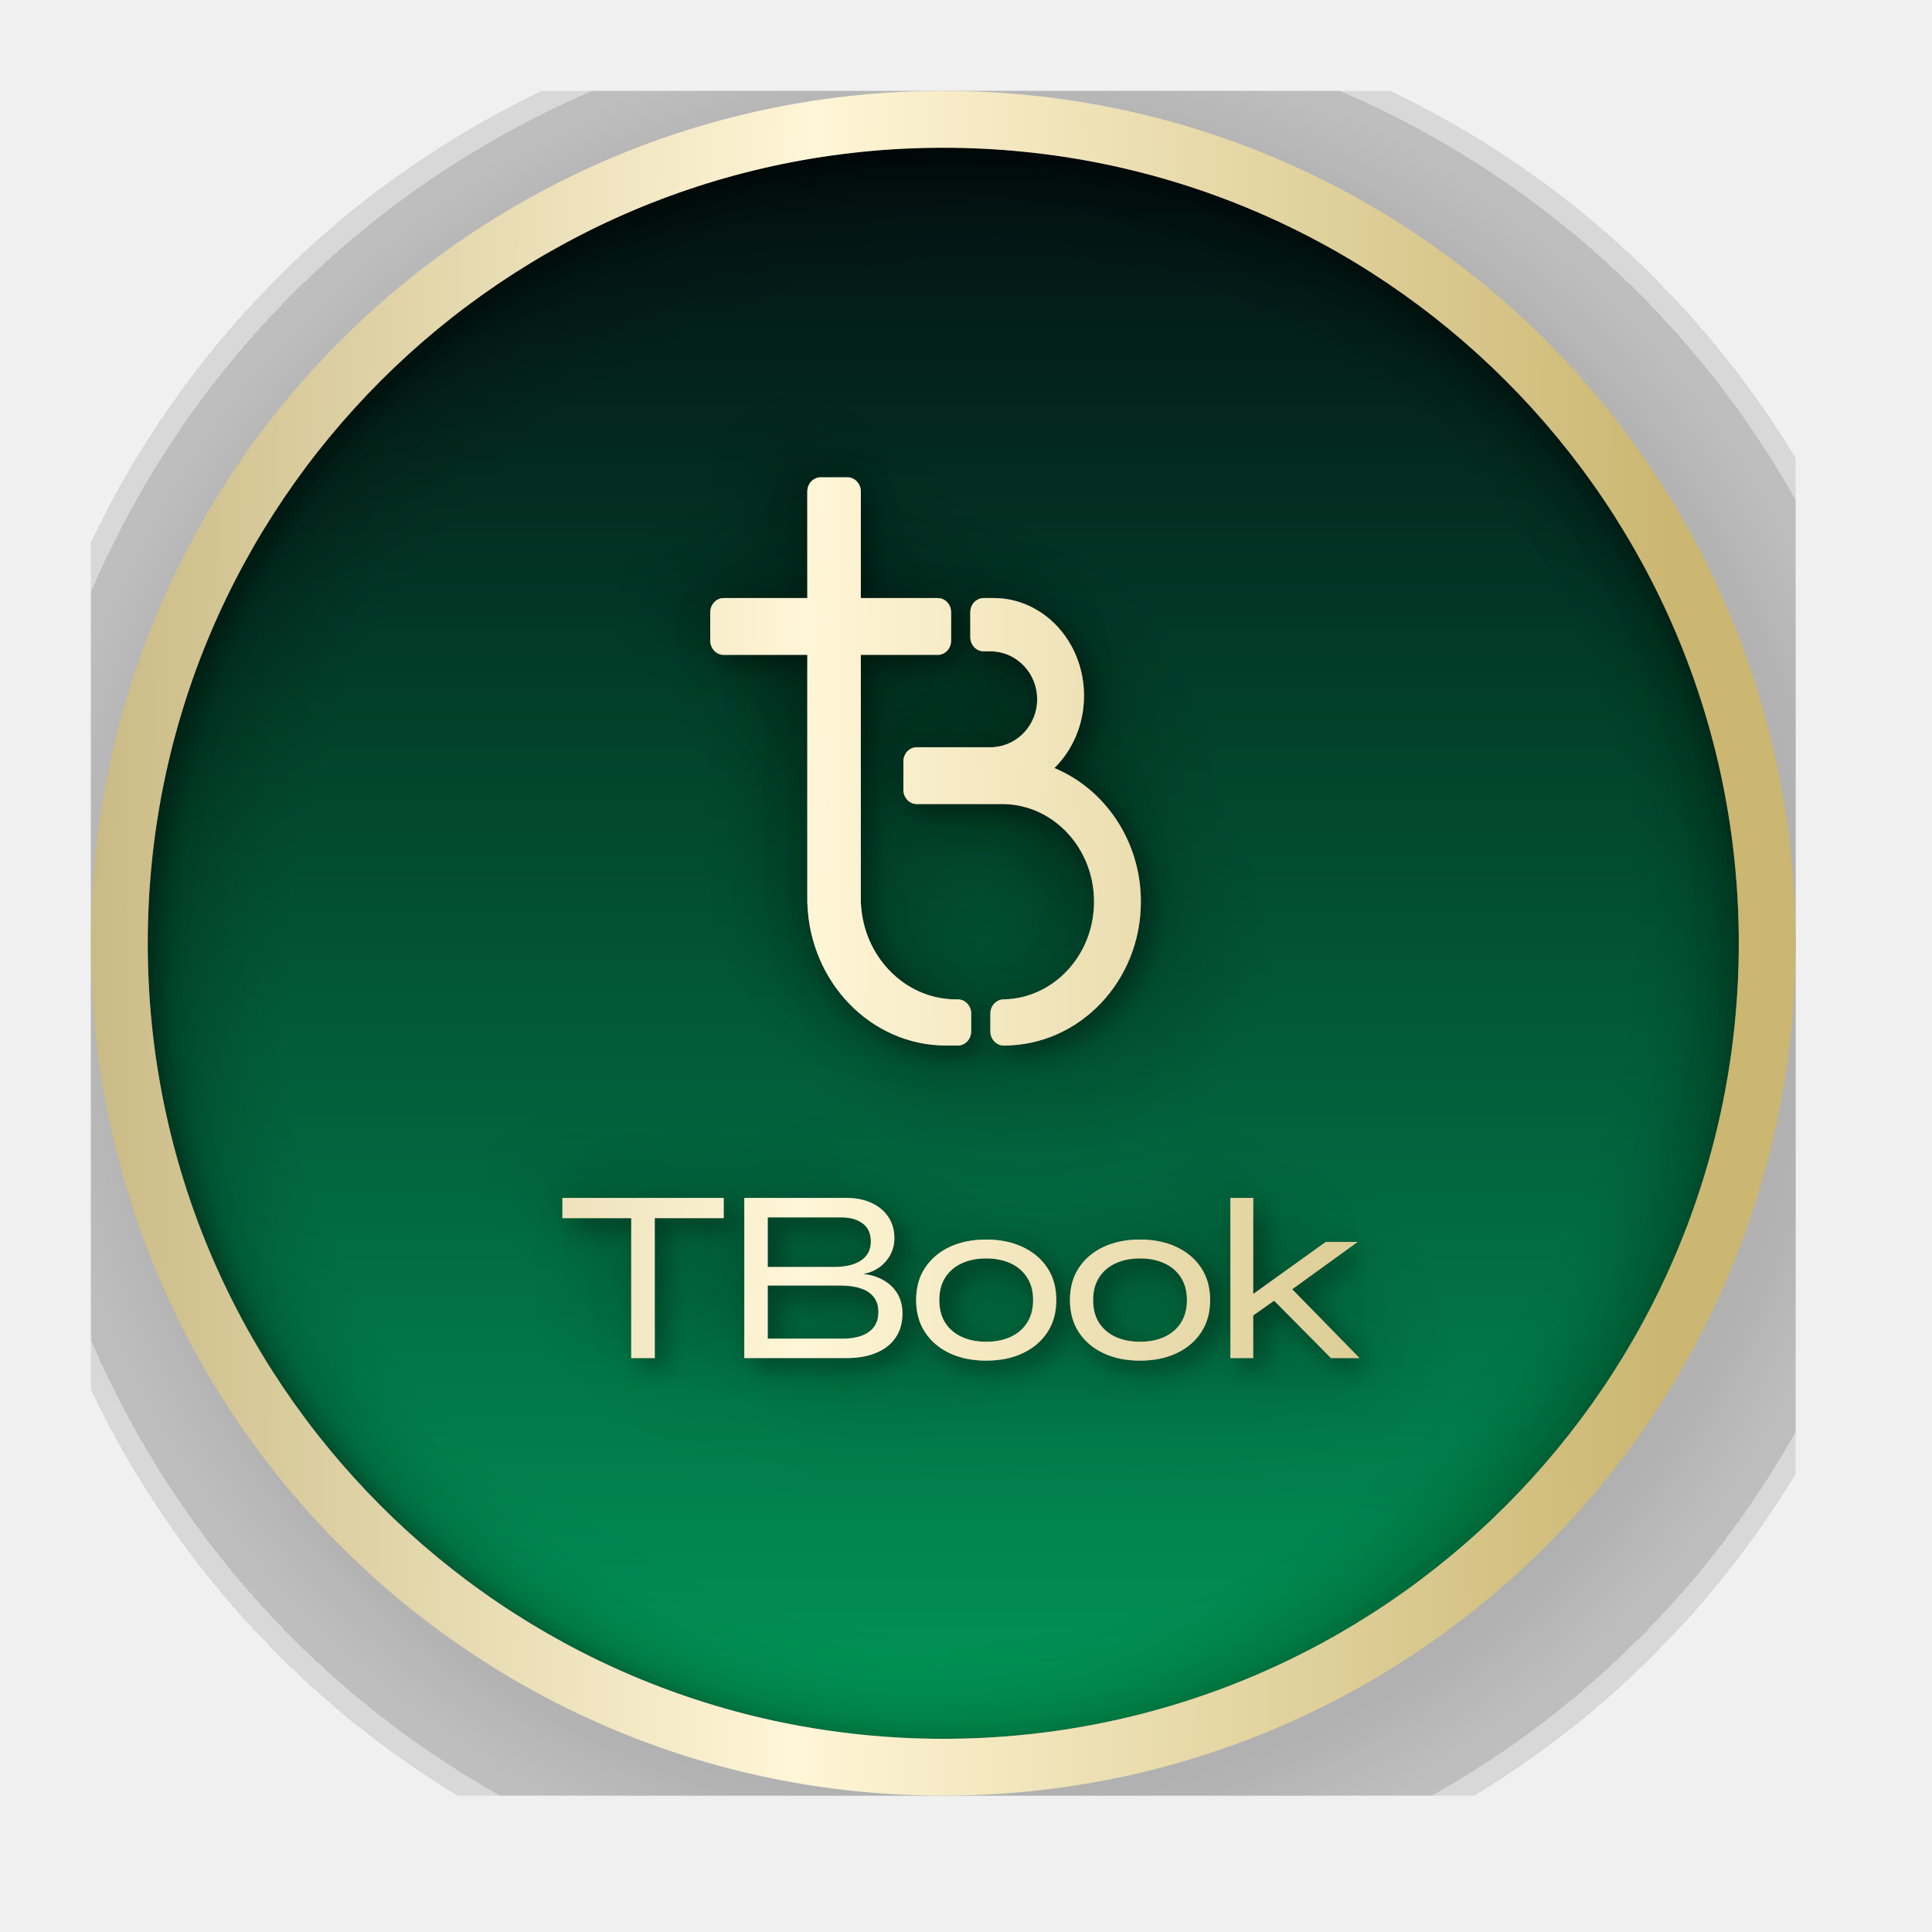
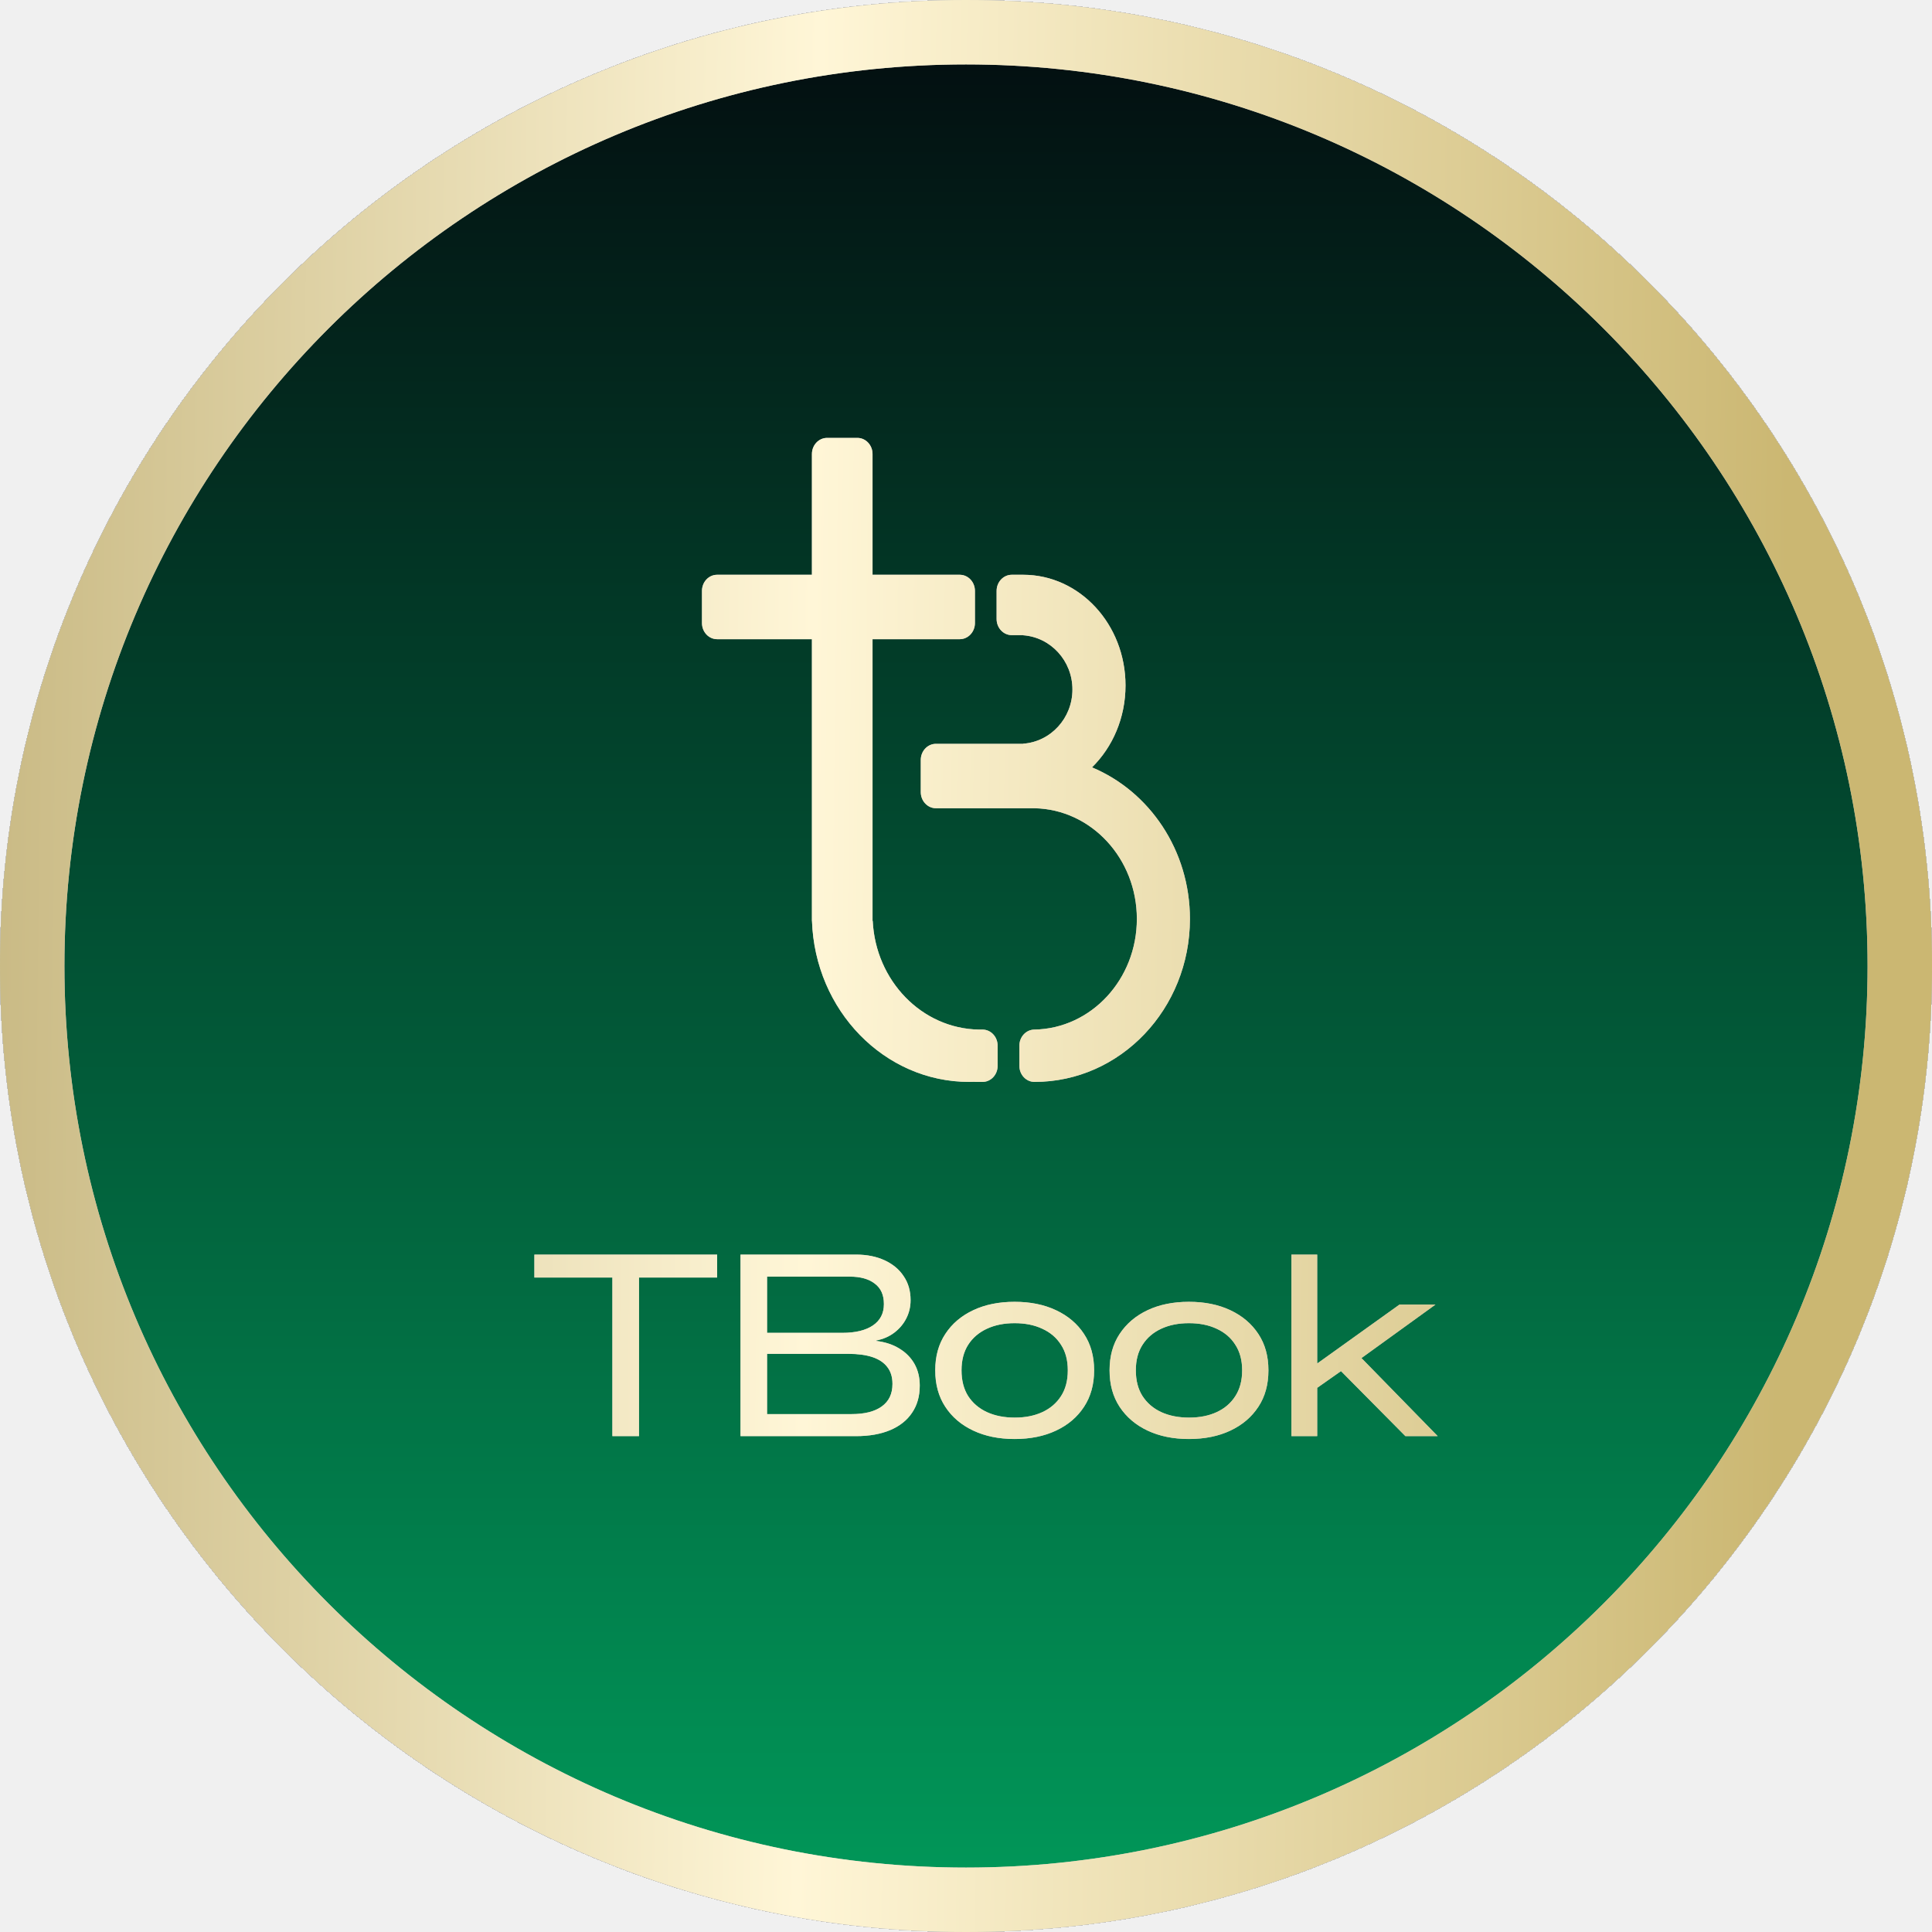
- <svg xmlns="http://www.w3.org/2000/svg" width="340" height="340" viewBox="0 0 340 340" fill="none">
-   <g clip-path="url(#clip0_119_128)">
-     <g filter="url(#filter0_d_119_128)">
-       <g filter="url(#filter1_iiiii_119_128)">
-         <path fill-rule="evenodd" clip-rule="evenodd" d="M306 166C306 243.32 243.32 306 166 306C88.68 306 26 243.32 26 166C26 88.68 88.68 26 166 26C243.32 26 306 88.68 306 166ZM142.071 86.5C142.071 85.119 143.125 84 144.426 84H149.135C150.435 84 151.49 85.119 151.49 86.5V105.25H165.029C166.329 105.25 167.383 106.369 167.383 107.75V112.75C167.383 114.131 166.329 115.25 165.029 115.25H151.49V159H151.512C151.967 168.299 159.137 175.711 167.972 175.872V175.875H168.561C169.861 175.875 170.915 176.994 170.915 178.375V181.5C170.915 182.881 169.861 184 168.561 184H167.383V183.983C167.09 183.994 166.796 184 166.5 184C153.304 184 142.552 172.891 142.087 159H142.071V115.25H127.355C126.054 115.25 125 114.131 125 112.75V107.75C125 106.369 126.054 105.25 127.355 105.25H142.071V86.5ZM174.875 131.5H161.336C160.036 131.5 158.982 132.619 158.982 134V139C158.982 140.381 160.036 141.5 161.336 141.5H176.641V141.503C185.446 141.669 192.535 149.299 192.535 158.687C192.535 168.076 185.446 175.706 176.641 175.872V175.875C175.341 175.875 174.287 176.994 174.287 178.375V181.5C174.287 182.881 175.341 184 176.641 184C189.971 184 200.776 172.667 200.776 158.687C200.776 148.012 194.476 138.881 185.562 135.16C188.761 132.016 190.769 127.48 190.769 122.437C190.769 112.945 183.653 105.25 174.875 105.25H173.109C171.809 105.25 170.755 106.369 170.755 107.75V112.125C170.755 113.506 171.809 114.625 173.109 114.625H174.875V114.646C179.152 114.955 182.528 118.605 182.528 123.062C182.528 127.52 179.152 131.17 174.875 131.479V131.5ZM111.086 214.371V239H115.227V214.371H127.355V210.816H98.977V214.371H111.086ZM148.215 235.582H135.109V226.227H147.746C149.217 226.227 150.461 226.396 151.477 226.734C152.492 227.073 153.26 227.587 153.781 228.277C154.315 228.967 154.582 229.833 154.582 230.875V230.914C154.582 232.438 154.029 233.596 152.922 234.391C151.828 235.185 150.259 235.582 148.215 235.582ZM135.109 222.965H146.789C148.833 222.965 150.422 222.581 151.555 221.812C152.688 221.031 153.254 219.931 153.254 218.512V218.473C153.254 217.079 152.779 216.025 151.828 215.309C150.891 214.592 149.595 214.234 147.941 214.234H135.109V222.965ZM135.109 210.816H148.938C150.617 210.816 152.089 211.109 153.352 211.695C154.628 212.281 155.617 213.102 156.32 214.156C157.036 215.211 157.395 216.448 157.395 217.867V217.906C157.395 218.909 157.173 219.846 156.73 220.719C156.288 221.591 155.663 222.333 154.855 222.945C154.061 223.544 153.13 223.948 152.062 224.156V224.215C153.456 224.384 154.654 224.781 155.656 225.406C156.672 226.018 157.453 226.812 158 227.789C158.547 228.766 158.82 229.879 158.82 231.129V231.168C158.82 232.796 158.423 234.195 157.629 235.367C156.848 236.539 155.715 237.438 154.23 238.062C152.759 238.688 150.995 239 148.938 239H135.109H133.059H130.988V210.816H133.059H135.109ZM167.121 238.141C168.97 239.013 171.112 239.449 173.547 239.449C175.995 239.449 178.143 239.013 179.992 238.141C181.841 237.268 183.286 236.038 184.328 234.449C185.37 232.861 185.891 230.979 185.891 228.805V228.766C185.891 226.591 185.37 224.716 184.328 223.141C183.286 221.552 181.835 220.322 179.973 219.449C178.124 218.577 175.982 218.141 173.547 218.141C171.112 218.141 168.97 218.577 167.121 219.449C165.272 220.322 163.827 221.552 162.785 223.141C161.743 224.716 161.223 226.591 161.223 228.766V228.805C161.223 230.979 161.743 232.861 162.785 234.449C163.827 236.038 165.272 237.268 167.121 238.141ZM177.863 235.27C176.626 235.842 175.194 236.129 173.566 236.129C171.939 236.129 170.5 235.842 169.25 235.27C168.013 234.697 167.043 233.87 166.34 232.789C165.65 231.695 165.305 230.367 165.305 228.805V228.766C165.305 227.216 165.65 225.901 166.34 224.82C167.043 223.727 168.013 222.893 169.25 222.32C170.5 221.747 171.932 221.461 173.547 221.461C175.174 221.461 176.607 221.747 177.844 222.32C179.094 222.893 180.064 223.727 180.754 224.82C181.457 225.901 181.809 227.216 181.809 228.766V228.805C181.809 230.367 181.457 231.695 180.754 232.789C180.064 233.87 179.1 234.697 177.863 235.27ZM194.191 238.141C196.04 239.013 198.182 239.449 200.617 239.449C203.065 239.449 205.214 239.013 207.062 238.141C208.911 237.268 210.357 236.038 211.398 234.449C212.44 232.861 212.961 230.979 212.961 228.805V228.766C212.961 226.591 212.44 224.716 211.398 223.141C210.357 221.552 208.905 220.322 207.043 219.449C205.194 218.577 203.052 218.141 200.617 218.141C198.182 218.141 196.04 218.577 194.191 219.449C192.342 220.322 190.897 221.552 189.855 223.141C188.814 224.716 188.293 226.591 188.293 228.766V228.805C188.293 230.979 188.814 232.861 189.855 234.449C190.897 236.038 192.342 237.268 194.191 238.141ZM204.934 235.27C203.697 235.842 202.264 236.129 200.637 236.129C199.009 236.129 197.57 235.842 196.32 235.27C195.083 234.697 194.113 233.87 193.41 232.789C192.72 231.695 192.375 230.367 192.375 228.805V228.766C192.375 227.216 192.72 225.901 193.41 224.82C194.113 223.727 195.083 222.893 196.32 222.32C197.57 221.747 199.003 221.461 200.617 221.461C202.245 221.461 203.677 221.747 204.914 222.32C206.164 222.893 207.134 223.727 207.824 224.82C208.527 225.901 208.879 227.216 208.879 228.766V228.805C208.879 230.367 208.527 231.695 207.824 232.789C207.134 233.87 206.171 234.697 204.934 235.27ZM216.535 210.816V239H220.539V231.502L224.229 228.905L234.23 239H239.25L227.409 226.883L238.898 218.57H233.312L220.617 227.672H220.539V210.816H216.535Z" fill="url(#paint0_linear_119_128)" />
-       </g>
-       <g filter="url(#filter2_d_119_128)">
-         <path fill-rule="evenodd" clip-rule="evenodd" d="M166 316C248.843 316 316 248.843 316 166C316 83.157 248.843 16 166 16C83.157 16 16 83.157 16 166C16 248.843 83.157 316 166 316ZM166 306C243.32 306 306 243.32 306 166C306 88.68 243.32 26 166 26C88.68 26 26 88.68 26 166C26 243.32 88.68 306 166 306ZM142.071 86.5C142.071 85.119 143.125 84 144.426 84H149.135C150.435 84 151.49 85.119 151.49 86.5V105.25H165.029C166.329 105.25 167.383 106.369 167.383 107.75V112.75C167.383 114.131 166.329 115.25 165.029 115.25H151.49V159H151.512C151.967 168.299 159.137 175.711 167.972 175.873V175.875H168.561C169.861 175.875 170.915 176.994 170.915 178.375V181.5C170.915 182.881 169.861 184 168.561 184H167.383V183.983C167.09 183.994 166.796 184 166.5 184C153.304 184 142.552 172.891 142.087 159H142.071V115.25H127.355C126.054 115.25 125 114.131 125 112.75V107.75C125 106.369 126.054 105.25 127.355 105.25H142.071V86.5ZM174.875 131.5H161.336C160.036 131.5 158.982 132.619 158.982 134V139C158.982 140.381 160.036 141.5 161.336 141.5H176.641V141.503C185.446 141.669 192.535 149.299 192.535 158.687C192.535 168.076 185.446 175.706 176.641 175.872V175.875C175.341 175.875 174.287 176.994 174.287 178.375V181.5C174.287 182.881 175.341 184 176.641 184C189.971 184 200.776 172.667 200.776 158.687C200.776 148.012 194.476 138.881 185.562 135.16C188.761 132.016 190.769 127.48 190.769 122.437C190.769 112.945 183.653 105.25 174.875 105.25H173.109C171.809 105.25 170.755 106.369 170.755 107.75V112.125C170.755 113.506 171.809 114.625 173.109 114.625H174.875V114.646C179.152 114.955 182.528 118.605 182.528 123.062C182.528 127.52 179.152 131.17 174.875 131.479V131.5ZM111.086 214.371V239H115.227V214.371H127.355V210.816H98.977V214.371H111.086ZM148.215 235.582H135.109V226.227H147.746C149.217 226.227 150.461 226.396 151.477 226.734C152.492 227.073 153.26 227.587 153.781 228.277C154.315 228.967 154.582 229.833 154.582 230.875V230.914C154.582 232.438 154.029 233.596 152.922 234.391C151.828 235.185 150.259 235.582 148.215 235.582ZM135.109 222.965H146.789C148.833 222.965 150.422 222.581 151.555 221.812C152.688 221.031 153.254 219.931 153.254 218.512V218.473C153.254 217.079 152.779 216.025 151.828 215.309C150.891 214.592 149.595 214.234 147.941 214.234H135.109V222.965ZM135.109 210.816H148.938C150.617 210.816 152.089 211.109 153.352 211.695C154.628 212.281 155.617 213.102 156.32 214.156C157.036 215.211 157.395 216.448 157.395 217.867V217.906C157.395 218.909 157.173 219.846 156.73 220.719C156.288 221.591 155.663 222.333 154.855 222.945C154.061 223.544 153.13 223.948 152.062 224.156V224.215C153.456 224.384 154.654 224.781 155.656 225.406C156.672 226.018 157.453 226.812 158 227.789C158.547 228.766 158.82 229.879 158.82 231.129V231.168C158.82 232.796 158.423 234.195 157.629 235.367C156.848 236.539 155.715 237.438 154.23 238.062C152.759 238.688 150.995 239 148.938 239H135.109H133.059H130.988V210.816H133.059H135.109ZM167.121 238.141C168.97 239.013 171.112 239.449 173.547 239.449C175.995 239.449 178.143 239.013 179.992 238.141C181.841 237.268 183.286 236.038 184.328 234.449C185.37 232.861 185.891 230.979 185.891 228.805V228.766C185.891 226.591 185.37 224.716 184.328 223.141C183.286 221.552 181.835 220.322 179.973 219.449C178.124 218.577 175.982 218.141 173.547 218.141C171.112 218.141 168.97 218.577 167.121 219.449C165.272 220.322 163.827 221.552 162.785 223.141C161.743 224.716 161.223 226.591 161.223 228.766V228.805C161.223 230.979 161.743 232.861 162.785 234.449C163.827 236.038 165.272 237.268 167.121 238.141ZM177.863 235.27C176.626 235.842 175.194 236.129 173.566 236.129C171.939 236.129 170.5 235.842 169.25 235.27C168.013 234.697 167.043 233.87 166.34 232.789C165.65 231.695 165.305 230.367 165.305 228.805V228.766C165.305 227.216 165.65 225.901 166.34 224.82C167.043 223.727 168.013 222.893 169.25 222.32C170.5 221.747 171.932 221.461 173.547 221.461C175.174 221.461 176.607 221.747 177.844 222.32C179.094 222.893 180.064 223.727 180.754 224.82C181.457 225.901 181.809 227.216 181.809 228.766V228.805C181.809 230.367 181.457 231.695 180.754 232.789C180.064 233.87 179.1 234.697 177.863 235.27ZM194.191 238.141C196.04 239.013 198.182 239.449 200.617 239.449C203.065 239.449 205.214 239.013 207.062 238.141C208.911 237.268 210.357 236.038 211.398 234.449C212.44 232.861 212.961 230.979 212.961 228.805V228.766C212.961 226.591 212.44 224.716 211.398 223.141C210.357 221.552 208.905 220.322 207.043 219.449C205.194 218.577 203.052 218.141 200.617 218.141C198.182 218.141 196.04 218.577 194.191 219.449C192.342 220.322 190.897 221.552 189.855 223.141C188.814 224.716 188.293 226.591 188.293 228.766V228.805C188.293 230.979 188.814 232.861 189.855 234.449C190.897 236.038 192.342 237.268 194.191 238.141ZM204.934 235.27C203.697 235.842 202.264 236.129 200.637 236.129C199.009 236.129 197.57 235.842 196.32 235.27C195.083 234.697 194.113 233.87 193.41 232.789C192.72 231.695 192.375 230.367 192.375 228.805V228.766C192.375 227.216 192.72 225.901 193.41 224.82C194.113 223.727 195.083 222.893 196.32 222.32C197.57 221.747 199.003 221.461 200.617 221.461C202.245 221.461 203.677 221.747 204.914 222.32C206.164 222.893 207.134 223.727 207.824 224.82C208.527 225.901 208.879 227.216 208.879 228.766V228.805C208.879 230.367 208.527 231.695 207.824 232.789C207.134 233.87 206.171 234.697 204.934 235.27ZM216.535 210.816V239H220.539V231.502L224.229 228.905L234.23 239H239.25L227.409 226.883L238.898 218.57H233.312L220.617 227.672H220.539V210.816H216.535Z" fill="url(#paint1_linear_119_128)" />
-       </g>
-     </g>
+ <svg xmlns="http://www.w3.org/2000/svg" width="32" height="32" viewBox="0 0 32 32" fill="none">
+   <g filter="url(#filter0_d_10743_3434)">
+     <path fill-rule="evenodd" clip-rule="evenodd" d="M30.933 16C30.933 24.247 24.247 30.933 16 30.933C7.753 30.933 1.067 24.247 1.067 16C1.067 7.753 7.753 1.067 16 1.067C24.247 1.067 30.933 7.753 30.933 16ZM13.448 7.52C13.448 7.373 13.56 7.253 13.699 7.253H14.201C14.34 7.253 14.452 7.373 14.452 7.52V9.52H15.896C16.035 9.52 16.148 9.639 16.148 9.787V10.32C16.148 10.467 16.035 10.587 15.896 10.587H14.452V15.253H14.455C14.503 16.245 15.268 17.036 16.21 17.053V17.053H16.273C16.412 17.053 16.524 17.173 16.524 17.32V17.653C16.524 17.801 16.412 17.92 16.273 17.92H16.148V17.918C16.116 17.919 16.085 17.92 16.053 17.92C14.646 17.92 13.499 16.735 13.449 15.253H13.448V10.587H11.878C11.739 10.587 11.627 10.467 11.627 10.32V9.787C11.627 9.639 11.739 9.52 11.878 9.52H13.448V7.52ZM16.947 12.32H15.502C15.364 12.32 15.251 12.439 15.251 12.587V13.12C15.251 13.267 15.364 13.387 15.502 13.387H17.135V13.387C18.074 13.405 18.83 14.219 18.83 15.22C18.83 16.221 18.074 17.035 17.135 17.053V17.053C16.996 17.053 16.884 17.173 16.884 17.32V17.653C16.884 17.801 16.996 17.92 17.135 17.92C18.557 17.92 19.709 16.711 19.709 15.22C19.709 14.081 19.037 13.107 18.087 12.71C18.428 12.375 18.642 11.891 18.642 11.353C18.642 10.341 17.883 9.52 16.947 9.52H16.758C16.62 9.52 16.507 9.639 16.507 9.787V10.253C16.507 10.401 16.62 10.52 16.758 10.52H16.947V10.522C17.403 10.555 17.763 10.944 17.763 11.42C17.763 11.896 17.403 12.285 16.947 12.318V12.32ZM10.143 21.16V23.787H10.584V21.16H11.878V20.78H8.851V21.16H10.143ZM14.103 23.422H12.705V22.424H14.053C14.21 22.424 14.342 22.442 14.451 22.478C14.559 22.514 14.641 22.569 14.697 22.643C14.754 22.716 14.782 22.809 14.782 22.92V22.924C14.782 23.087 14.723 23.21 14.605 23.295C14.488 23.38 14.321 23.422 14.103 23.422ZM12.705 22.076H13.951C14.169 22.076 14.338 22.035 14.459 21.953C14.58 21.87 14.64 21.753 14.64 21.601V21.597C14.64 21.448 14.59 21.336 14.488 21.26C14.388 21.183 14.25 21.145 14.074 21.145H12.705V22.076ZM12.705 20.78H14.18C14.359 20.78 14.516 20.812 14.651 20.874C14.787 20.937 14.893 21.024 14.967 21.137C15.044 21.249 15.082 21.381 15.082 21.532V21.537C15.082 21.644 15.058 21.744 15.011 21.837C14.964 21.93 14.897 22.009 14.811 22.074C14.726 22.138 14.627 22.181 14.513 22.203V22.21C14.662 22.228 14.79 22.27 14.897 22.337C15.005 22.402 15.088 22.487 15.147 22.591C15.205 22.695 15.234 22.814 15.234 22.947V22.951C15.234 23.125 15.192 23.274 15.107 23.399C15.024 23.524 14.903 23.62 14.745 23.687C14.588 23.753 14.399 23.787 14.18 23.787H12.705H12.486H12.265V20.78H12.486H12.705ZM16.12 23.695C16.317 23.788 16.545 23.834 16.805 23.834C17.066 23.834 17.295 23.788 17.492 23.695C17.69 23.602 17.844 23.471 17.955 23.301C18.066 23.132 18.122 22.931 18.122 22.699V22.695C18.122 22.463 18.066 22.263 17.955 22.095C17.844 21.925 17.689 21.794 17.49 21.701C17.293 21.608 17.065 21.562 16.805 21.562C16.545 21.562 16.317 21.608 16.12 21.701C15.922 21.794 15.768 21.925 15.657 22.095C15.546 22.263 15.49 22.463 15.49 22.695V22.699C15.49 22.931 15.546 23.132 15.657 23.301C15.768 23.471 15.922 23.602 16.12 23.695ZM17.265 23.389C17.133 23.45 16.981 23.48 16.807 23.48C16.634 23.48 16.48 23.45 16.347 23.389C16.215 23.328 16.111 23.239 16.036 23.124C15.963 23.008 15.926 22.866 15.926 22.699V22.695C15.926 22.53 15.963 22.389 16.036 22.274C16.111 22.157 16.215 22.069 16.347 22.008C16.48 21.946 16.633 21.916 16.805 21.916C16.979 21.916 17.131 21.946 17.263 22.008C17.397 22.069 17.5 22.157 17.574 22.274C17.649 22.389 17.686 22.53 17.686 22.695V22.699C17.686 22.866 17.649 23.008 17.574 23.124C17.5 23.239 17.397 23.328 17.265 23.389ZM19.007 23.695C19.204 23.788 19.433 23.834 19.692 23.834C19.954 23.834 20.183 23.788 20.38 23.695C20.577 23.602 20.731 23.471 20.842 23.301C20.954 23.132 21.009 22.931 21.009 22.699V22.695C21.009 22.463 20.954 22.263 20.842 22.095C20.731 21.925 20.576 21.794 20.378 21.701C20.181 21.608 19.952 21.562 19.692 21.562C19.433 21.562 19.204 21.608 19.007 21.701C18.81 21.794 18.656 21.925 18.544 22.095C18.433 22.263 18.378 22.463 18.378 22.695V22.699C18.378 22.931 18.433 23.132 18.544 23.301C18.656 23.471 18.81 23.602 19.007 23.695ZM20.153 23.389C20.021 23.45 19.868 23.48 19.695 23.48C19.521 23.48 19.367 23.45 19.234 23.389C19.102 23.328 18.999 23.239 18.924 23.124C18.85 23.008 18.813 22.866 18.813 22.699V22.695C18.813 22.53 18.85 22.389 18.924 22.274C18.999 22.157 19.102 22.069 19.234 22.008C19.367 21.946 19.52 21.916 19.692 21.916C19.866 21.916 20.019 21.946 20.151 22.008C20.284 22.069 20.388 22.157 20.461 22.274C20.536 22.389 20.574 22.53 20.574 22.695V22.699C20.574 22.866 20.536 23.008 20.461 23.124C20.388 23.239 20.285 23.328 20.153 23.389ZM21.39 20.78V23.787H21.817V22.987L22.211 22.71L23.278 23.787H23.813L22.55 22.494L23.776 21.608H23.18L21.826 22.578H21.817V20.78H21.39Z" fill="url(#paint0_linear_10743_3434)" />
+     <path fill-rule="evenodd" clip-rule="evenodd" d="M16 32C24.837 32 32 24.837 32 16C32 7.163 24.837 0 16 0C7.163 0 0 7.163 0 16C0 24.837 7.163 32 16 32ZM16 30.933C24.247 30.933 30.933 24.247 30.933 16C30.933 7.753 24.247 1.067 16 1.067C7.753 1.067 1.067 7.753 1.067 16C1.067 24.247 7.753 30.933 16 30.933ZM13.448 7.52C13.448 7.373 13.56 7.253 13.699 7.253H14.201C14.34 7.253 14.452 7.373 14.452 7.52V9.52H15.896C16.035 9.52 16.148 9.639 16.148 9.787V10.32C16.148 10.467 16.035 10.587 15.896 10.587H14.452V15.253H14.455C14.503 16.245 15.268 17.036 16.21 17.053V17.053H16.273C16.412 17.053 16.524 17.173 16.524 17.32V17.653C16.524 17.801 16.412 17.92 16.273 17.92H16.148V17.918C16.116 17.919 16.085 17.92 16.053 17.92C14.646 17.92 13.499 16.735 13.449 15.253H13.448V10.587H11.878C11.739 10.587 11.627 10.467 11.627 10.32V9.787C11.627 9.639 11.739 9.52 11.878 9.52H13.448V7.52ZM16.947 12.32H15.502C15.364 12.32 15.251 12.439 15.251 12.587V13.12C15.251 13.267 15.364 13.387 15.502 13.387H17.135V13.387C18.074 13.405 18.83 14.219 18.83 15.22C18.83 16.221 18.074 17.035 17.135 17.053V17.053C16.996 17.053 16.884 17.173 16.884 17.32V17.653C16.884 17.801 16.996 17.92 17.135 17.92C18.557 17.92 19.709 16.711 19.709 15.22C19.709 14.081 19.037 13.107 18.087 12.71C18.428 12.375 18.642 11.891 18.642 11.353C18.642 10.341 17.883 9.52 16.947 9.52H16.758C16.62 9.52 16.507 9.639 16.507 9.787V10.253C16.507 10.401 16.62 10.52 16.758 10.52H16.947V10.522C17.403 10.555 17.763 10.944 17.763 11.42C17.763 11.896 17.403 12.285 16.947 12.318V12.32ZM10.143 21.16V23.787H10.584V21.16H11.878V20.78H8.851V21.16H10.143ZM14.103 23.422H12.705V22.424H14.053C14.21 22.424 14.342 22.442 14.451 22.478C14.559 22.515 14.641 22.569 14.697 22.643C14.754 22.716 14.782 22.809 14.782 22.92V22.924C14.782 23.087 14.723 23.21 14.605 23.295C14.488 23.38 14.321 23.422 14.103 23.422ZM12.705 22.076H13.951C14.169 22.076 14.338 22.035 14.459 21.953C14.58 21.87 14.64 21.753 14.64 21.601V21.597C14.64 21.448 14.59 21.336 14.488 21.26C14.388 21.183 14.25 21.145 14.074 21.145H12.705V22.076ZM12.705 20.78H14.18C14.359 20.78 14.516 20.812 14.651 20.874C14.787 20.937 14.893 21.024 14.967 21.137C15.044 21.249 15.082 21.381 15.082 21.532V21.537C15.082 21.644 15.059 21.744 15.011 21.837C14.964 21.93 14.897 22.009 14.811 22.074C14.726 22.138 14.627 22.181 14.513 22.203V22.21C14.662 22.228 14.79 22.27 14.897 22.337C15.005 22.402 15.088 22.487 15.147 22.591C15.205 22.695 15.234 22.814 15.234 22.947V22.951C15.234 23.125 15.192 23.274 15.107 23.399C15.024 23.524 14.903 23.62 14.745 23.687C14.588 23.753 14.399 23.787 14.18 23.787H12.705H12.486H12.265V20.78H12.486H12.705ZM16.12 23.695C16.317 23.788 16.545 23.835 16.805 23.835C17.066 23.835 17.295 23.788 17.492 23.695C17.69 23.602 17.844 23.471 17.955 23.301C18.066 23.132 18.122 22.931 18.122 22.699V22.695C18.122 22.463 18.066 22.263 17.955 22.095C17.844 21.925 17.689 21.794 17.491 21.701C17.293 21.608 17.065 21.562 16.805 21.562C16.545 21.562 16.317 21.608 16.12 21.701C15.922 21.794 15.768 21.925 15.657 22.095C15.546 22.263 15.491 22.463 15.491 22.695V22.699C15.491 22.931 15.546 23.132 15.657 23.301C15.768 23.471 15.922 23.602 16.12 23.695ZM17.265 23.389C17.133 23.45 16.981 23.48 16.807 23.48C16.634 23.48 16.48 23.45 16.347 23.389C16.215 23.328 16.111 23.239 16.036 23.124C15.963 23.008 15.926 22.866 15.926 22.699V22.695C15.926 22.53 15.963 22.389 16.036 22.274C16.111 22.157 16.215 22.069 16.347 22.008C16.48 21.946 16.633 21.916 16.805 21.916C16.979 21.916 17.131 21.946 17.263 22.008C17.397 22.069 17.5 22.157 17.574 22.274C17.649 22.389 17.686 22.53 17.686 22.695V22.699C17.686 22.866 17.649 23.008 17.574 23.124C17.5 23.239 17.397 23.328 17.265 23.389ZM19.007 23.695C19.204 23.788 19.433 23.835 19.692 23.835C19.954 23.835 20.183 23.788 20.38 23.695C20.577 23.602 20.731 23.471 20.843 23.301C20.954 23.132 21.009 22.931 21.009 22.699V22.695C21.009 22.463 20.954 22.263 20.843 22.095C20.731 21.925 20.576 21.794 20.378 21.701C20.181 21.608 19.952 21.562 19.692 21.562C19.433 21.562 19.204 21.608 19.007 21.701C18.81 21.794 18.656 21.925 18.544 22.095C18.433 22.263 18.378 22.463 18.378 22.695V22.699C18.378 22.931 18.433 23.132 18.544 23.301C18.656 23.471 18.81 23.602 19.007 23.695ZM20.153 23.389C20.021 23.45 19.868 23.48 19.695 23.48C19.521 23.48 19.367 23.45 19.234 23.389C19.102 23.328 18.999 23.239 18.924 23.124C18.85 23.008 18.813 22.866 18.813 22.699V22.695C18.813 22.53 18.85 22.389 18.924 22.274C18.999 22.157 19.102 22.069 19.234 22.008C19.367 21.946 19.52 21.916 19.692 21.916C19.866 21.916 20.019 21.946 20.151 22.008C20.284 22.069 20.388 22.157 20.461 22.274C20.536 22.389 20.574 22.53 20.574 22.695V22.699C20.574 22.866 20.536 23.008 20.461 23.124C20.388 23.239 20.285 23.328 20.153 23.389ZM21.39 20.78V23.787H21.817V22.987L22.211 22.71L23.278 23.787H23.813L22.55 22.494L23.776 21.608H23.18L21.826 22.578H21.817V20.78H21.39Z" fill="url(#paint1_linear_10743_3434)" />
  </g>
  <defs>
-     <filter id="filter0_d_119_128" x="16" y="16" width="300" height="300" filterUnits="userSpaceOnUse" color-interpolation-filters="sRGB">
+     <filter id="filter0_d_10743_3434" x="0" y="0" width="32" height="32" filterUnits="userSpaceOnUse" color-interpolation-filters="sRGB">
      <feFlood flood-opacity="0" result="BackgroundImageFix" />
      <feColorMatrix in="SourceAlpha" type="matrix" values="0 0 0 0 0 0 0 0 0 0 0 0 0 0 0 0 0 0 127 0" result="hardAlpha" />
      <feOffset />
      <feColorMatrix type="matrix" values="0 0 0 0 0 0 0 0 0 0 0 0 0 0 0 0 0 0 0.2 0" />
-       <feBlend mode="normal" in2="BackgroundImageFix" result="effect1_dropShadow_119_128" />
-       <feBlend mode="normal" in="SourceGraphic" in2="effect1_dropShadow_119_128" result="shape" />
+       <feBlend mode="normal" in2="BackgroundImageFix" result="effect1_dropShadow_10743_3434" />
+       <feBlend mode="normal" in="SourceGraphic" in2="effect1_dropShadow_10743_3434" result="shape" />
    </filter>
-     <filter id="filter1_iiiii_119_128" x="20" y="22" width="296" height="294" filterUnits="userSpaceOnUse" color-interpolation-filters="sRGB">
-       <feFlood flood-opacity="0" result="BackgroundImageFix" />
-       <feBlend mode="normal" in="SourceGraphic" in2="BackgroundImageFix" result="shape" />
-       <feColorMatrix in="SourceAlpha" type="matrix" values="0 0 0 0 0 0 0 0 0 0 0 0 0 0 0 0 0 0 127 0" result="hardAlpha" />
-       <feOffset dy="1" />
-       <feGaussianBlur stdDeviation="5" />
-       <feComposite in2="hardAlpha" operator="arithmetic" k2="-1" k3="1" />
-       <feColorMatrix type="matrix" values="0 0 0 0 0 0 0 0 0 0 0 0 0 0 0 0 0 0 0.1 0" />
-       <feBlend mode="soft-light" in2="shape" result="effect1_innerShadow_119_128" />
-       <feColorMatrix in="SourceAlpha" type="matrix" values="0 0 0 0 0 0 0 0 0 0 0 0 0 0 0 0 0 0 127 0" result="hardAlpha" />
-       <feOffset />
-       <feGaussianBlur stdDeviation="2" />
-       <feComposite in2="hardAlpha" operator="arithmetic" k2="-1" k3="1" />
-       <feColorMatrix type="matrix" values="0 0 0 0 0 0 0 0 0 0 0 0 0 0 0 0 0 0 0.1 0" />
-       <feBlend mode="soft-light" in2="effect1_innerShadow_119_128" result="effect2_innerShadow_119_128" />
-       <feColorMatrix in="SourceAlpha" type="matrix" values="0 0 0 0 0 0 0 0 0 0 0 0 0 0 0 0 0 0 127 0" result="hardAlpha" />
-       <feOffset dx="2" dy="2" />
-       <feGaussianBlur stdDeviation="2" />
-       <feComposite in2="hardAlpha" operator="arithmetic" k2="-1" k3="1" />
-       <feColorMatrix type="matrix" values="0 0 0 0 0 0 0 0 0 0 0 0 0 0 0 0 0 0 0.3 0" />
-       <feBlend mode="hard-light" in2="effect2_innerShadow_119_128" result="effect3_innerShadow_119_128" />
-       <feColorMatrix in="SourceAlpha" type="matrix" values="0 0 0 0 0 0 0 0 0 0 0 0 0 0 0 0 0 0 127 0" result="hardAlpha" />
-       <feOffset dx="10" dy="10" />
-       <feGaussianBlur stdDeviation="8" />
-       <feComposite in2="hardAlpha" operator="arithmetic" k2="-1" k3="1" />
-       <feColorMatrix type="matrix" values="0 0 0 0 0 0 0 0 0 0 0 0 0 0 0 0 0 0 0.15 0" />
-       <feBlend mode="normal" in2="effect3_innerShadow_119_128" result="effect4_innerShadow_119_128" />
-       <feColorMatrix in="SourceAlpha" type="matrix" values="0 0 0 0 0 0 0 0 0 0 0 0 0 0 0 0 0 0 127 0" result="hardAlpha" />
-       <feOffset dx="-6" dy="-4" />
-       <feGaussianBlur stdDeviation="6" />
-       <feComposite in2="hardAlpha" operator="arithmetic" k2="-1" k3="1" />
-       <feColorMatrix type="matrix" values="0 0 0 0 0 0 0 0 0 0 0 0 0 0 0 0 0 0 0.3 0" />
-       <feBlend mode="soft-light" in2="effect4_innerShadow_119_128" result="effect5_innerShadow_119_128" />
-     </filter>
-     <filter id="filter2_d_119_128" x="0" y="0" width="340" height="340" filterUnits="userSpaceOnUse" color-interpolation-filters="sRGB">
-       <feFlood flood-opacity="0" result="BackgroundImageFix" />
-       <feColorMatrix in="SourceAlpha" type="matrix" values="0 0 0 0 0 0 0 0 0 0 0 0 0 0 0 0 0 0 127 0" result="hardAlpha" />
-       <feOffset dx="4" dy="4" />
-       <feGaussianBlur stdDeviation="10" />
-       <feColorMatrix type="matrix" values="0 0 0 0 0 0 0 0 0 0 0 0 0 0 0 0 0 0 0.2 0" />
-       <feBlend mode="overlay" in2="BackgroundImageFix" result="effect1_dropShadow_119_128" />
-       <feBlend mode="normal" in="SourceGraphic" in2="effect1_dropShadow_119_128" result="shape" />
-     </filter>
-     <linearGradient id="paint0_linear_119_128" x1="166" y1="26" x2="166" y2="306" gradientUnits="userSpaceOnUse">
+     <linearGradient id="paint0_linear_10743_3434" x1="16" y1="1.067" x2="16" y2="30.933" gradientUnits="userSpaceOnUse">
      <stop stop-color="#031011" />
      <stop offset="1" stop-color="#019658" />
    </linearGradient>
-     <linearGradient id="paint1_linear_119_128" x1="293.712" y1="105" x2="-16.498" y2="101.133" gradientUnits="userSpaceOnUse">
+     <linearGradient id="paint1_linear_10743_3434" x1="29.623" y1="9.493" x2="-3.466" y2="9.081" gradientUnits="userSpaceOnUse">
      <stop stop-color="#CBB772" />
      <stop offset="0.488" stop-color="#FFF6D7" />
      <stop offset="1" stop-color="#BCAB70" />
    </linearGradient>
-     <clipPath id="clip0_119_128">
-       <rect width="340" height="340" fill="white" />
-     </clipPath>
  </defs>
</svg>
